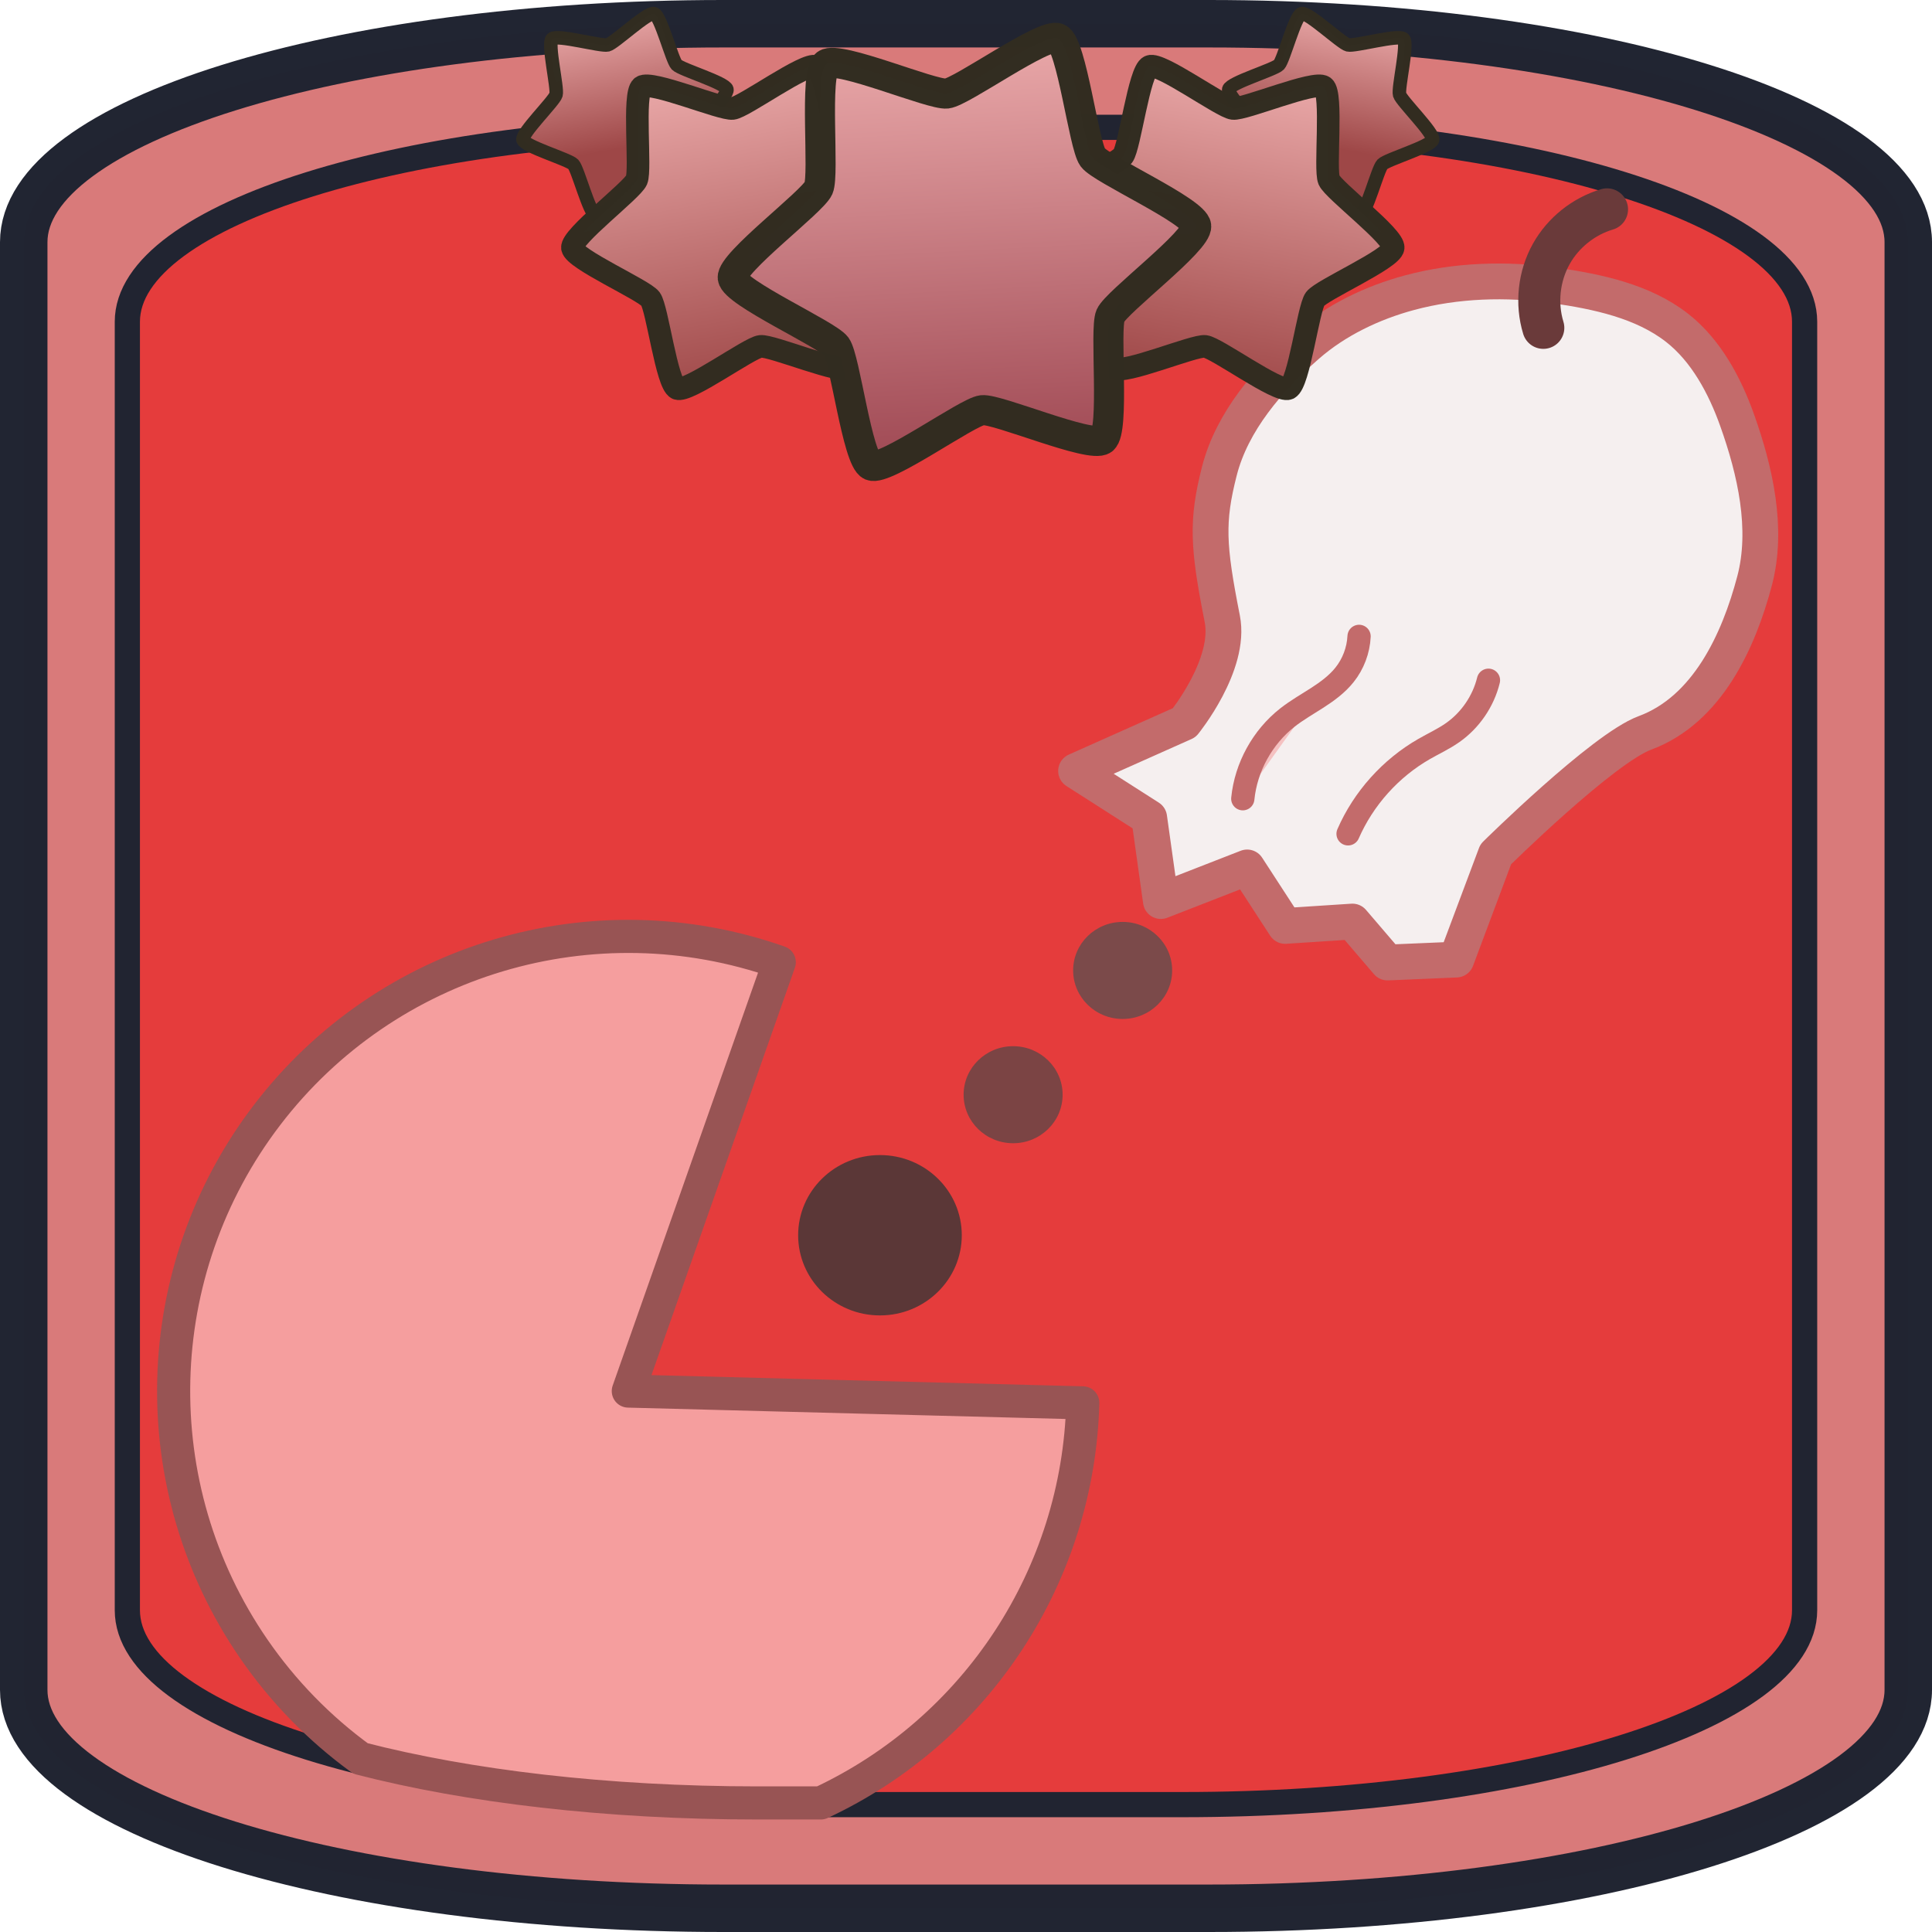
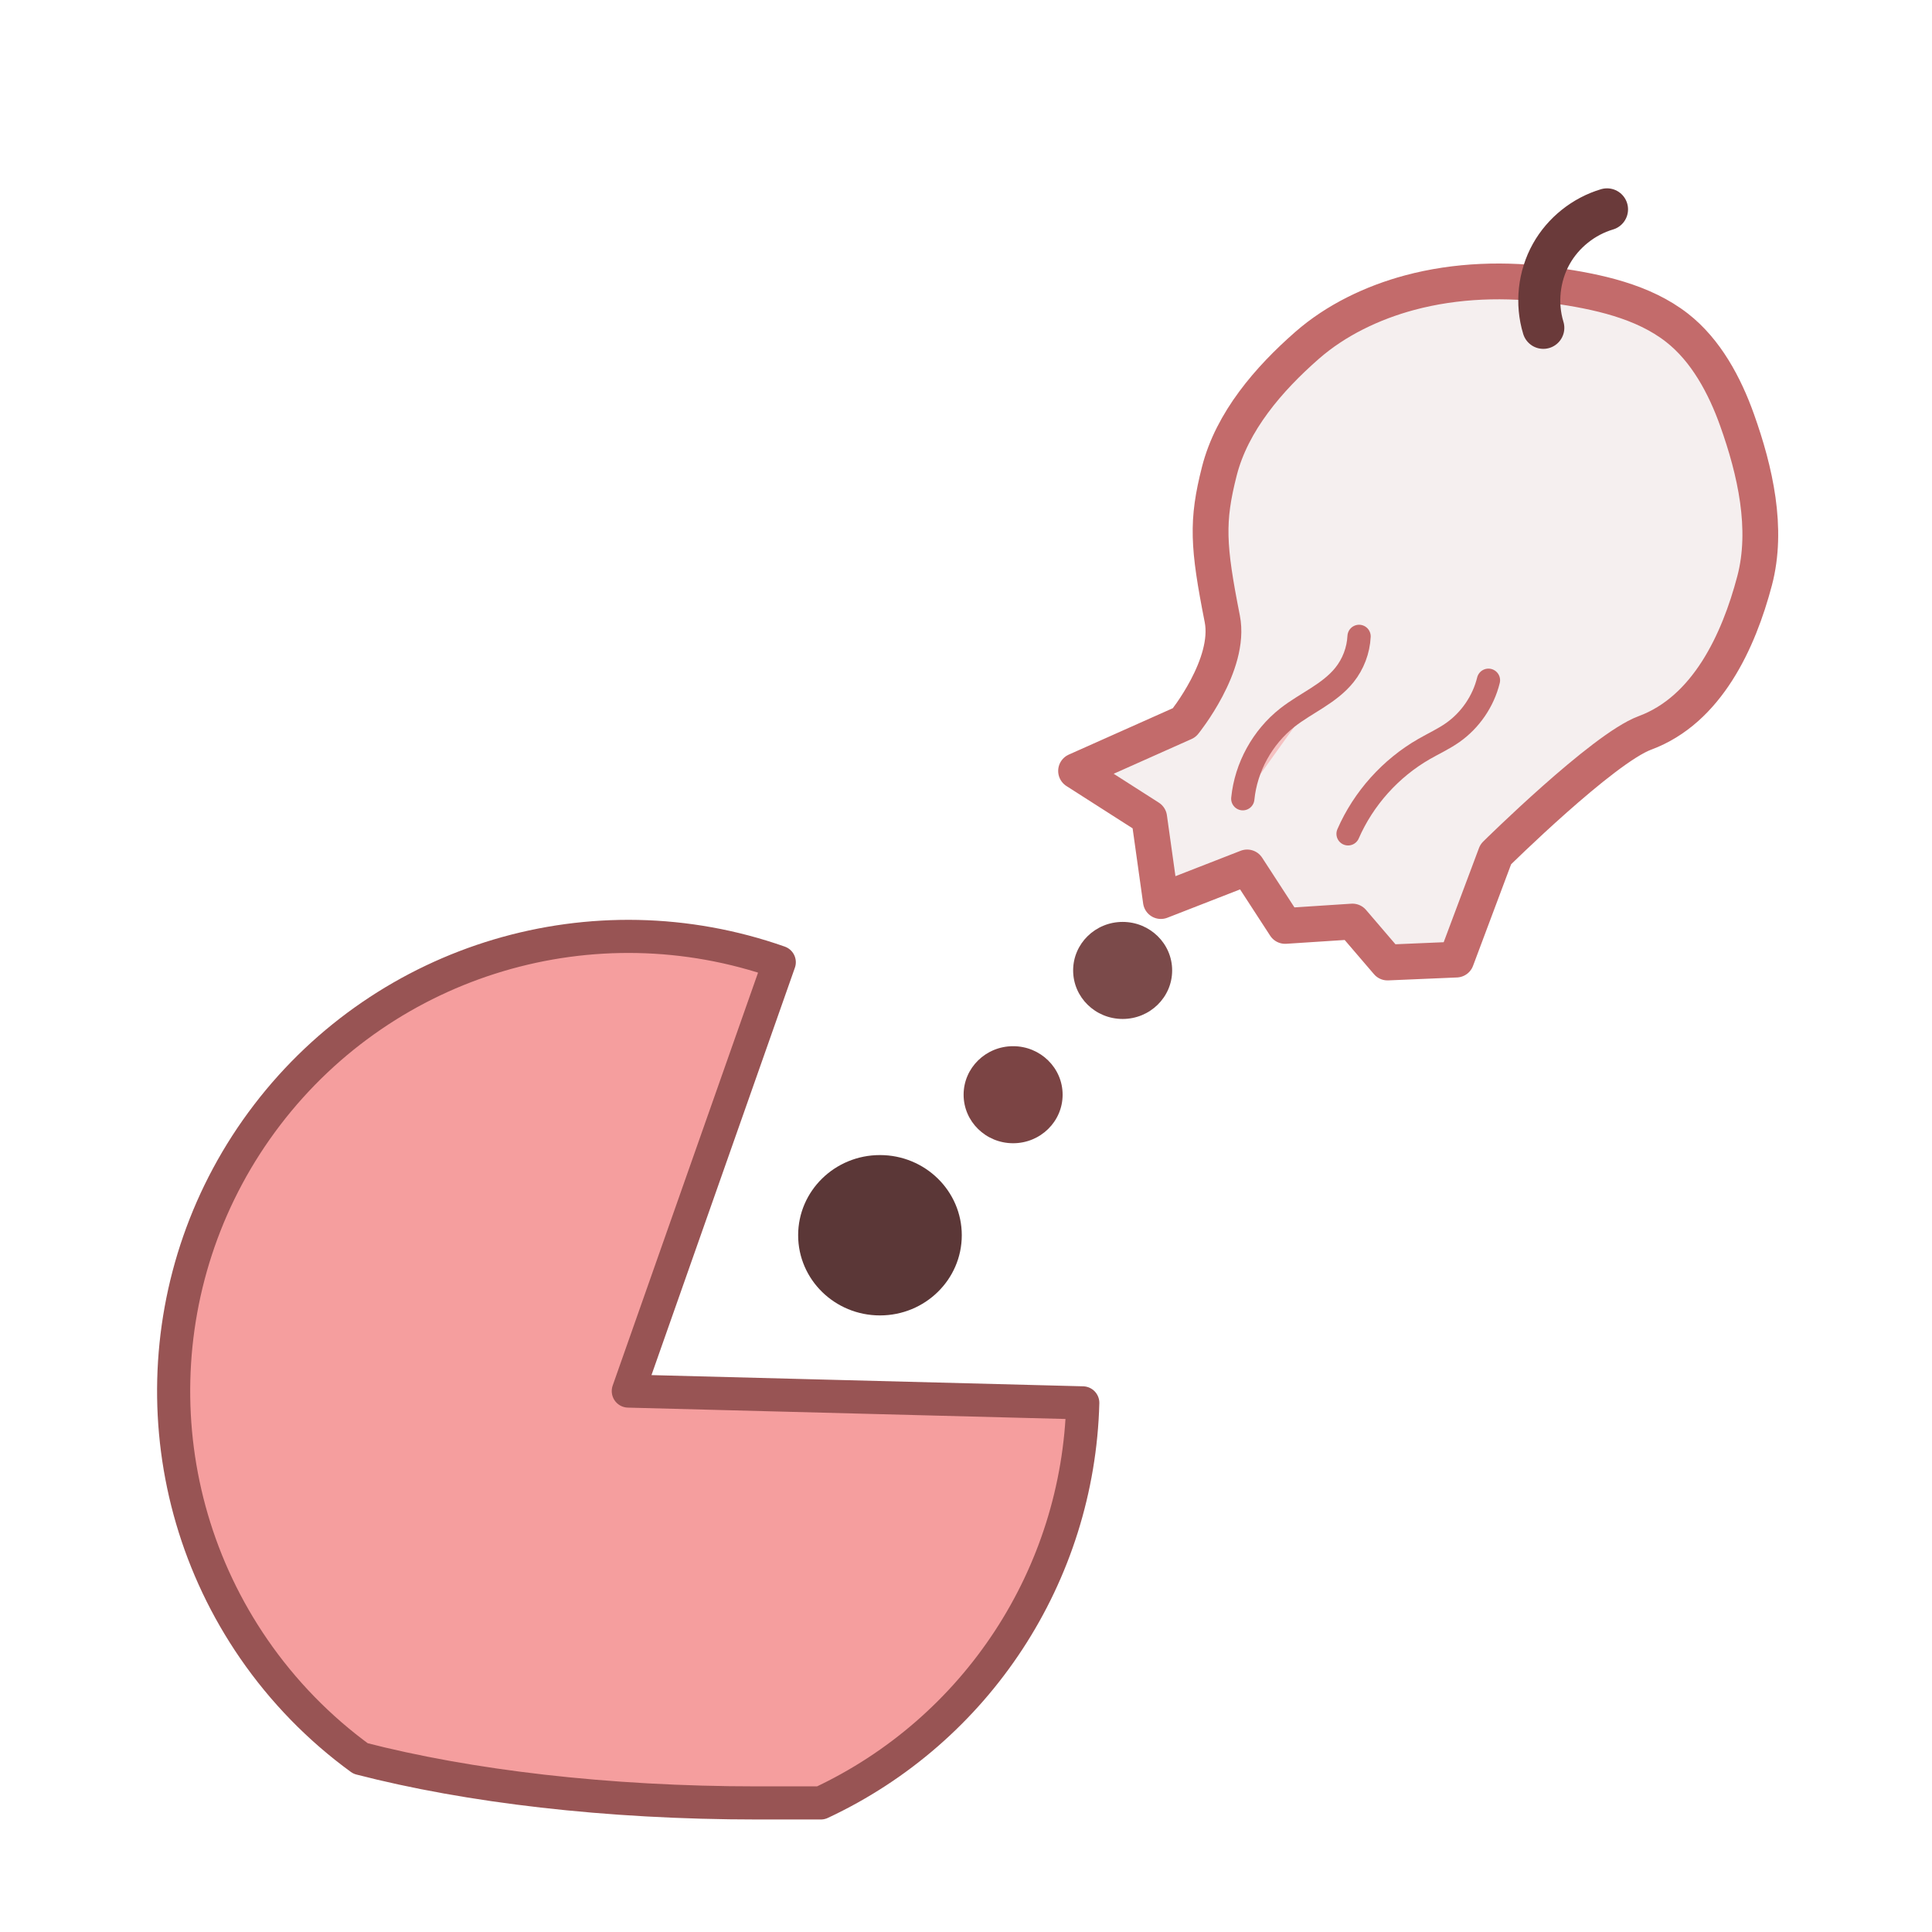
- <svg xmlns="http://www.w3.org/2000/svg" xmlns:xlink="http://www.w3.org/1999/xlink" width="200" height="200" viewBox="0 0 52.917 52.917" version="1.1" id="svg1">
+ <svg xmlns="http://www.w3.org/2000/svg" width="200" height="200" viewBox="0 0 52.917 52.917" version="1.1" id="svg1">
  <defs id="defs1">
-     <linearGradient id="linearGradient39">
-       <stop style="stop-color:#f2b4b4;stop-opacity:1;" offset="0" id="stop38" />
-       <stop style="stop-color:#9e4747;stop-opacity:1;" offset="0.696" id="stop39" />
-     </linearGradient>
-     <linearGradient id="linearGradient37">
-       <stop style="stop-color:#f2b4b4;stop-opacity:1;" offset="0" id="stop36" />
-       <stop style="stop-color:#9e4747;stop-opacity:1;" offset="0.696" id="stop37" />
-     </linearGradient>
-     <linearGradient id="linearGradient29">
-       <stop style="stop-color:#f2b3b3;stop-opacity:1;" offset="0" id="stop28" />
-       <stop style="stop-color:#9e4752;stop-opacity:1;" offset="1" id="stop29" />
-     </linearGradient>
-     <linearGradient id="linearGradient27">
-       <stop style="stop-color:#f2b3b3;stop-opacity:1;" offset="0" id="stop26" />
-       <stop style="stop-color:#9e4747;stop-opacity:1;" offset="1" id="stop27" />
-     </linearGradient>
-     <linearGradient id="linearGradient23">
-       <stop style="stop-color:#f2b3b3;stop-opacity:1;" offset="0" id="stop23" />
-       <stop style="stop-color:#9e4747;stop-opacity:1;" offset="1" id="stop24" />
-     </linearGradient>
-     <linearGradient xlink:href="#linearGradient23" id="linearGradient24" x1="9.158" y1="0.654" x2="9.524" y2="7.639" gradientUnits="userSpaceOnUse" />
-     <linearGradient xlink:href="#linearGradient29" id="linearGradient25" x1="9.158" y1="0.654" x2="9.524" y2="7.639" gradientUnits="userSpaceOnUse" />
-     <linearGradient xlink:href="#linearGradient27" id="linearGradient26" x1="9.158" y1="0.654" x2="9.524" y2="7.639" gradientUnits="userSpaceOnUse" />
-     <linearGradient xlink:href="#linearGradient37" id="linearGradient2" gradientUnits="userSpaceOnUse" x1="9.158" y1="0.654" x2="9.524" y2="7.639" />
-     <linearGradient xlink:href="#linearGradient39" id="linearGradient36" gradientUnits="userSpaceOnUse" x1="9.158" y1="0.654" x2="9.524" y2="7.639" />
    <clipPath clipPathUnits="userSpaceOnUse" id="clipPath6">
      <path id="path6" style="fill:#f54e4e;fill-opacity:1;stroke:#1c1c1c;stroke-width:0;stroke-linecap:round;stroke-linejoin:round;stroke-dasharray:none;stroke-opacity:1" d="m 44.94,30.2 c -4e-6,7.91 -5.558,6.887 -12.455,6.887 -6.896,0 -12.519,1.022 -12.519,-6.887 -1e-6,-7.91 1.857,-18.505 12.487,-18.505 10.63,1e-6 12.487,10.596 12.487,18.505 z" />
    </clipPath>
    <clipPath clipPathUnits="userSpaceOnUse" id="clipPath3">
      <path id="path3" style="fill:#d2f54e;fill-opacity:0.505;stroke:#1c1c1c;stroke-width:0;stroke-linecap:round;stroke-linejoin:round;stroke-dasharray:none;stroke-opacity:1" d="m 45.056,30.307 c 0,7.902 -5.589,6.88 -12.523,6.88 -6.934,0 -12.588,1.021 -12.588,-6.88 0,-7.902 1.868,-18.487 12.556,-18.487 10.688,0 12.556,10.585 12.556,18.487 z" />
    </clipPath>
    <clipPath clipPathUnits="userSpaceOnUse" id="clipPath18">
      <rect style="fill:#f5dada;fill-opacity:1;stroke:#212532;stroke-width:0.69;stroke-linejoin:round;stroke-miterlimit:8.2;stroke-dasharray:none;stroke-opacity:0.996" id="rect18" width="45.94" height="45.94" x="3.688" y="3.8" ry="5.324" rx="17.051" />
    </clipPath>
  </defs>
  <g id="layer1" transform="translate(-0.2000028,-0.2000029)">
-     <rect style="fill:#d97a7a;fill-opacity:1;stroke:#212532;stroke-width:1.3;stroke-linejoin:round;stroke-miterlimit:8.2;stroke-dasharray:none;stroke-opacity:0.996" id="rect1" width="51.617" height="51.617" x="0.85" y="0.85" ry="5.982" rx="19.158" />
-     <rect style="fill:#e53c3c;fill-opacity:1;stroke:#212532;stroke-width:0.69;stroke-linejoin:round;stroke-miterlimit:8.2;stroke-dasharray:none;stroke-opacity:0.996" id="rect1-8" width="45.94" height="45.94" x="3.688" y="3.688" ry="5.324" rx="17.051" />
-     <path style="fill:url(#linearGradient36);fill-opacity:1;fill-rule:nonzero;stroke:#322d21;stroke-width:0.443;stroke-linejoin:round;stroke-miterlimit:8.2;stroke-opacity:0.996" id="path1-5-7-01" d="M 11.386,7.222 C 11.206,7.354 9.83,6.763 9.608,6.788 9.387,6.813 8.175,7.693 7.971,7.604 7.767,7.515 7.59,6.027 7.458,5.848 7.325,5.669 5.957,5.059 5.932,4.837 5.908,4.616 7.107,3.719 7.197,3.515 7.286,3.311 7.13,1.821 7.309,1.689 7.488,1.557 8.865,2.147 9.086,2.122 9.308,2.098 10.52,1.218 10.724,1.307 c 0.204,0.089 0.381,1.577 0.513,1.756 0.132,0.179 1.5,0.789 1.525,1.01 0.025,0.221 -1.175,1.118 -1.264,1.322 -0.089,0.204 0.067,1.694 -0.112,1.826 z" transform="matrix(-0.8300305,-0.1096599,-0.1096599,0.8300305,44.89404,0.6642317)" />
-     <path style="fill:url(#linearGradient2);fill-opacity:1;fill-rule:nonzero;stroke:#322d21;stroke-width:0.443;stroke-linejoin:round;stroke-miterlimit:8.2;stroke-opacity:0.996" id="path1-5-7-01-0" d="M 11.386,7.222 C 11.206,7.354 9.83,6.763 9.608,6.788 9.387,6.813 8.175,7.693 7.971,7.604 7.767,7.515 7.59,6.027 7.458,5.848 7.325,5.669 5.957,5.059 5.932,4.837 5.908,4.616 7.107,3.719 7.197,3.515 7.286,3.311 7.13,1.821 7.309,1.689 7.488,1.557 8.865,2.147 9.086,2.122 9.308,2.098 10.52,1.218 10.724,1.307 c 0.204,0.089 0.381,1.577 0.513,1.756 0.132,0.179 1.5,0.789 1.525,1.01 0.025,0.221 -1.175,1.118 -1.264,1.322 -0.089,0.204 0.067,1.694 -0.112,1.826 z" transform="matrix(0.8300305,-0.1096599,0.1096599,0.8300305,9.0705,0.6642317)" />
    <path d="M 22.681,49.582 A 12.453,12.453 0 0 0 29.857,38.624 L 17.409,38.301 21.544,26.555 a 12.453,12.453 0 0 0 -14.025,4.179 12.453,12.453 0 0 0 -0.366,14.631 12.453,12.453 0 0 0 2.922,3 c 2.948,0.761 6.735,1.217 10.876,1.217 z" style="fill:#f59e9e;stroke:#985454;stroke-width:0.907;stroke-linecap:round;stroke-linejoin:round" id="path14" />
    <path style="fill:#f5efef;fill-opacity:1;stroke:#c36b6b;stroke-width:0.98;stroke-linecap:round;stroke-linejoin:round;stroke-dasharray:none;stroke-opacity:1" d="m 29.673,21.316 2.964,-1.322 c 0,0 1.29,-1.587 1.041,-2.844 -0.394,-1.996 -0.43,-2.672 -0.08,-4.046 0.346,-1.357 1.349,-2.523 2.403,-3.445 0.791,-0.692 1.789,-1.169 2.804,-1.442 1.278,-0.344 2.655,-0.386 3.965,-0.2 1.175,0.167 2.43,0.431 3.365,1.162 0.791,0.618 1.305,1.578 1.642,2.523 0.497,1.391 0.858,2.978 0.481,4.406 -0.437,1.655 -1.298,3.534 -3.004,4.166 -1.154,0.427 -4.086,3.325 -4.086,3.325 l -1.081,2.884 -1.883,0.08 -0.961,-1.122 -1.843,0.12 -1.041,-1.602 -2.363,0.921 -0.32,-2.283 z" id="path4" />
    <path style="fill:#f5c1c1;fill-opacity:1;stroke:#c36b6b;stroke-width:0.744;stroke-linecap:round;stroke-linejoin:round;stroke-dasharray:none;stroke-opacity:1" d="m 31.023,34.424 c 0.101,-1.009 0.629,-1.969 1.427,-2.596 0.3,-0.235 0.633,-0.424 0.953,-0.63 0.32,-0.206 0.633,-0.435 0.871,-0.732 0.28,-0.349 0.446,-0.787 0.468,-1.234" id="path7" transform="matrix(0.8563886,0,0,0.8563886,7.672005,-7.403632)" />
    <path style="fill:#f5c1c1;fill-opacity:1;stroke:#c36b6b;stroke-width:0.744;stroke-linecap:round;stroke-linejoin:round;stroke-dasharray:none;stroke-opacity:1" d="m 34.39,35.547 c 0.494,-1.132 1.361,-2.098 2.432,-2.713 0.305,-0.175 0.628,-0.323 0.916,-0.526 0.564,-0.397 0.978,-1.003 1.142,-1.673" id="path8" transform="matrix(0.8563886,0,0,0.8563886,7.672005,-7.403632)" />
    <path style="fill:#f5c1c1;fill-opacity:0;stroke:#6a3a3a;stroke-width:1.344;stroke-linecap:round;stroke-linejoin:round;stroke-dasharray:none;stroke-opacity:1" d="m 40.798,19.598 c -0.447,-0.68 -0.602,-1.545 -0.421,-2.339 0.174,-0.761 0.654,-1.447 1.31,-1.871" id="path10" transform="matrix(0.8217861,0.2409752,-0.2409752,0.8217861,13.66634,-16.75709)" />
    <ellipse style="fill:#5b3737;fill-opacity:1;stroke:#6a3a3a;stroke-width:2.221;stroke-linecap:round;stroke-linejoin:round;stroke-dasharray:none;stroke-dashoffset:0;stroke-opacity:0" id="path12" cx="24.302" cy="34.033" rx="2.241" ry="2.196" />
    <ellipse style="fill:#7b4444;fill-opacity:1;stroke:#6a3a3a;stroke-width:1.344;stroke-linecap:round;stroke-linejoin:round;stroke-dasharray:none;stroke-dashoffset:0;stroke-opacity:0" id="path12-8" cx="27.949" cy="30.184" rx="1.356" ry="1.329" />
    <ellipse style="fill:#7b4a4a;fill-opacity:1;stroke:#6a3a3a;stroke-width:1.344;stroke-linecap:round;stroke-linejoin:round;stroke-dasharray:none;stroke-dashoffset:0;stroke-opacity:0" id="path12-1" cx="30.949" cy="26.78" rx="1.356" ry="1.329" />
-     <path style="fill:url(#linearGradient26);fill-rule:nonzero;stroke:#322d21;stroke-width:0.443;stroke-linejoin:round;stroke-miterlimit:8.2;stroke-opacity:0.996" id="path1-5-7" d="M 11.386,7.222 C 11.206,7.354 9.83,6.763 9.608,6.788 9.387,6.813 8.175,7.693 7.971,7.604 7.767,7.515 7.59,6.027 7.458,5.848 7.325,5.669 5.957,5.059 5.932,4.837 5.908,4.616 7.107,3.719 7.197,3.515 7.286,3.311 7.13,1.821 7.309,1.689 7.488,1.557 8.865,2.147 9.086,2.122 9.308,2.098 10.52,1.218 10.724,1.307 c 0.204,0.089 0.381,1.577 0.513,1.756 0.132,0.179 1.5,0.789 1.525,1.01 0.025,0.221 -1.175,1.118 -1.264,1.322 -0.089,0.204 0.067,1.694 -0.112,1.826 z" transform="matrix(1.361448,0.3157379,-0.3157379,1.361448,22.26981,-2.587312)" />
-     <path style="fill:url(#linearGradient24);fill-opacity:1;fill-rule:nonzero;stroke:#322d21;stroke-width:0.443;stroke-linejoin:round;stroke-miterlimit:8.2;stroke-opacity:0.996" id="path1-5-7-0" d="M 11.386,7.222 C 11.206,7.354 9.83,6.763 9.608,6.788 9.387,6.813 8.175,7.693 7.971,7.604 7.767,7.515 7.59,6.027 7.458,5.848 7.325,5.669 5.957,5.059 5.932,4.837 5.908,4.616 7.107,3.719 7.197,3.515 7.286,3.311 7.13,1.821 7.309,1.689 7.488,1.557 8.865,2.147 9.086,2.122 9.308,2.098 10.52,1.218 10.724,1.307 c 0.204,0.089 0.381,1.577 0.513,1.756 0.132,0.179 1.5,0.789 1.525,1.01 0.025,0.221 -1.175,1.118 -1.264,1.322 -0.089,0.204 0.067,1.694 -0.112,1.826 z" transform="matrix(-1.361448,0.3157379,0.3157379,1.361448,31.96745,-2.587312)" />
-     <path style="fill:url(#linearGradient25);fill-rule:nonzero;stroke:#322d21;stroke-width:0.443;stroke-linejoin:round;stroke-miterlimit:8.2;stroke-opacity:0.996" id="path1-5-9" d="M 11.386,7.222 C 11.206,7.354 9.83,6.763 9.608,6.788 9.387,6.813 8.175,7.693 7.971,7.604 7.767,7.515 7.59,6.027 7.458,5.848 7.325,5.669 5.957,5.059 5.932,4.837 5.908,4.616 7.107,3.719 7.197,3.515 7.286,3.311 7.13,1.821 7.309,1.689 7.488,1.557 8.865,2.147 9.086,2.122 9.308,2.098 10.52,1.218 10.724,1.307 c 0.204,0.089 0.381,1.577 0.513,1.756 0.132,0.179 1.5,0.789 1.525,1.01 0.025,0.221 -1.175,1.118 -1.264,1.322 -0.089,0.204 0.067,1.694 -0.112,1.826 z" transform="matrix(1.858736,0,0,1.858736,9.242816,-1.182066)" />
  </g>
</svg>
